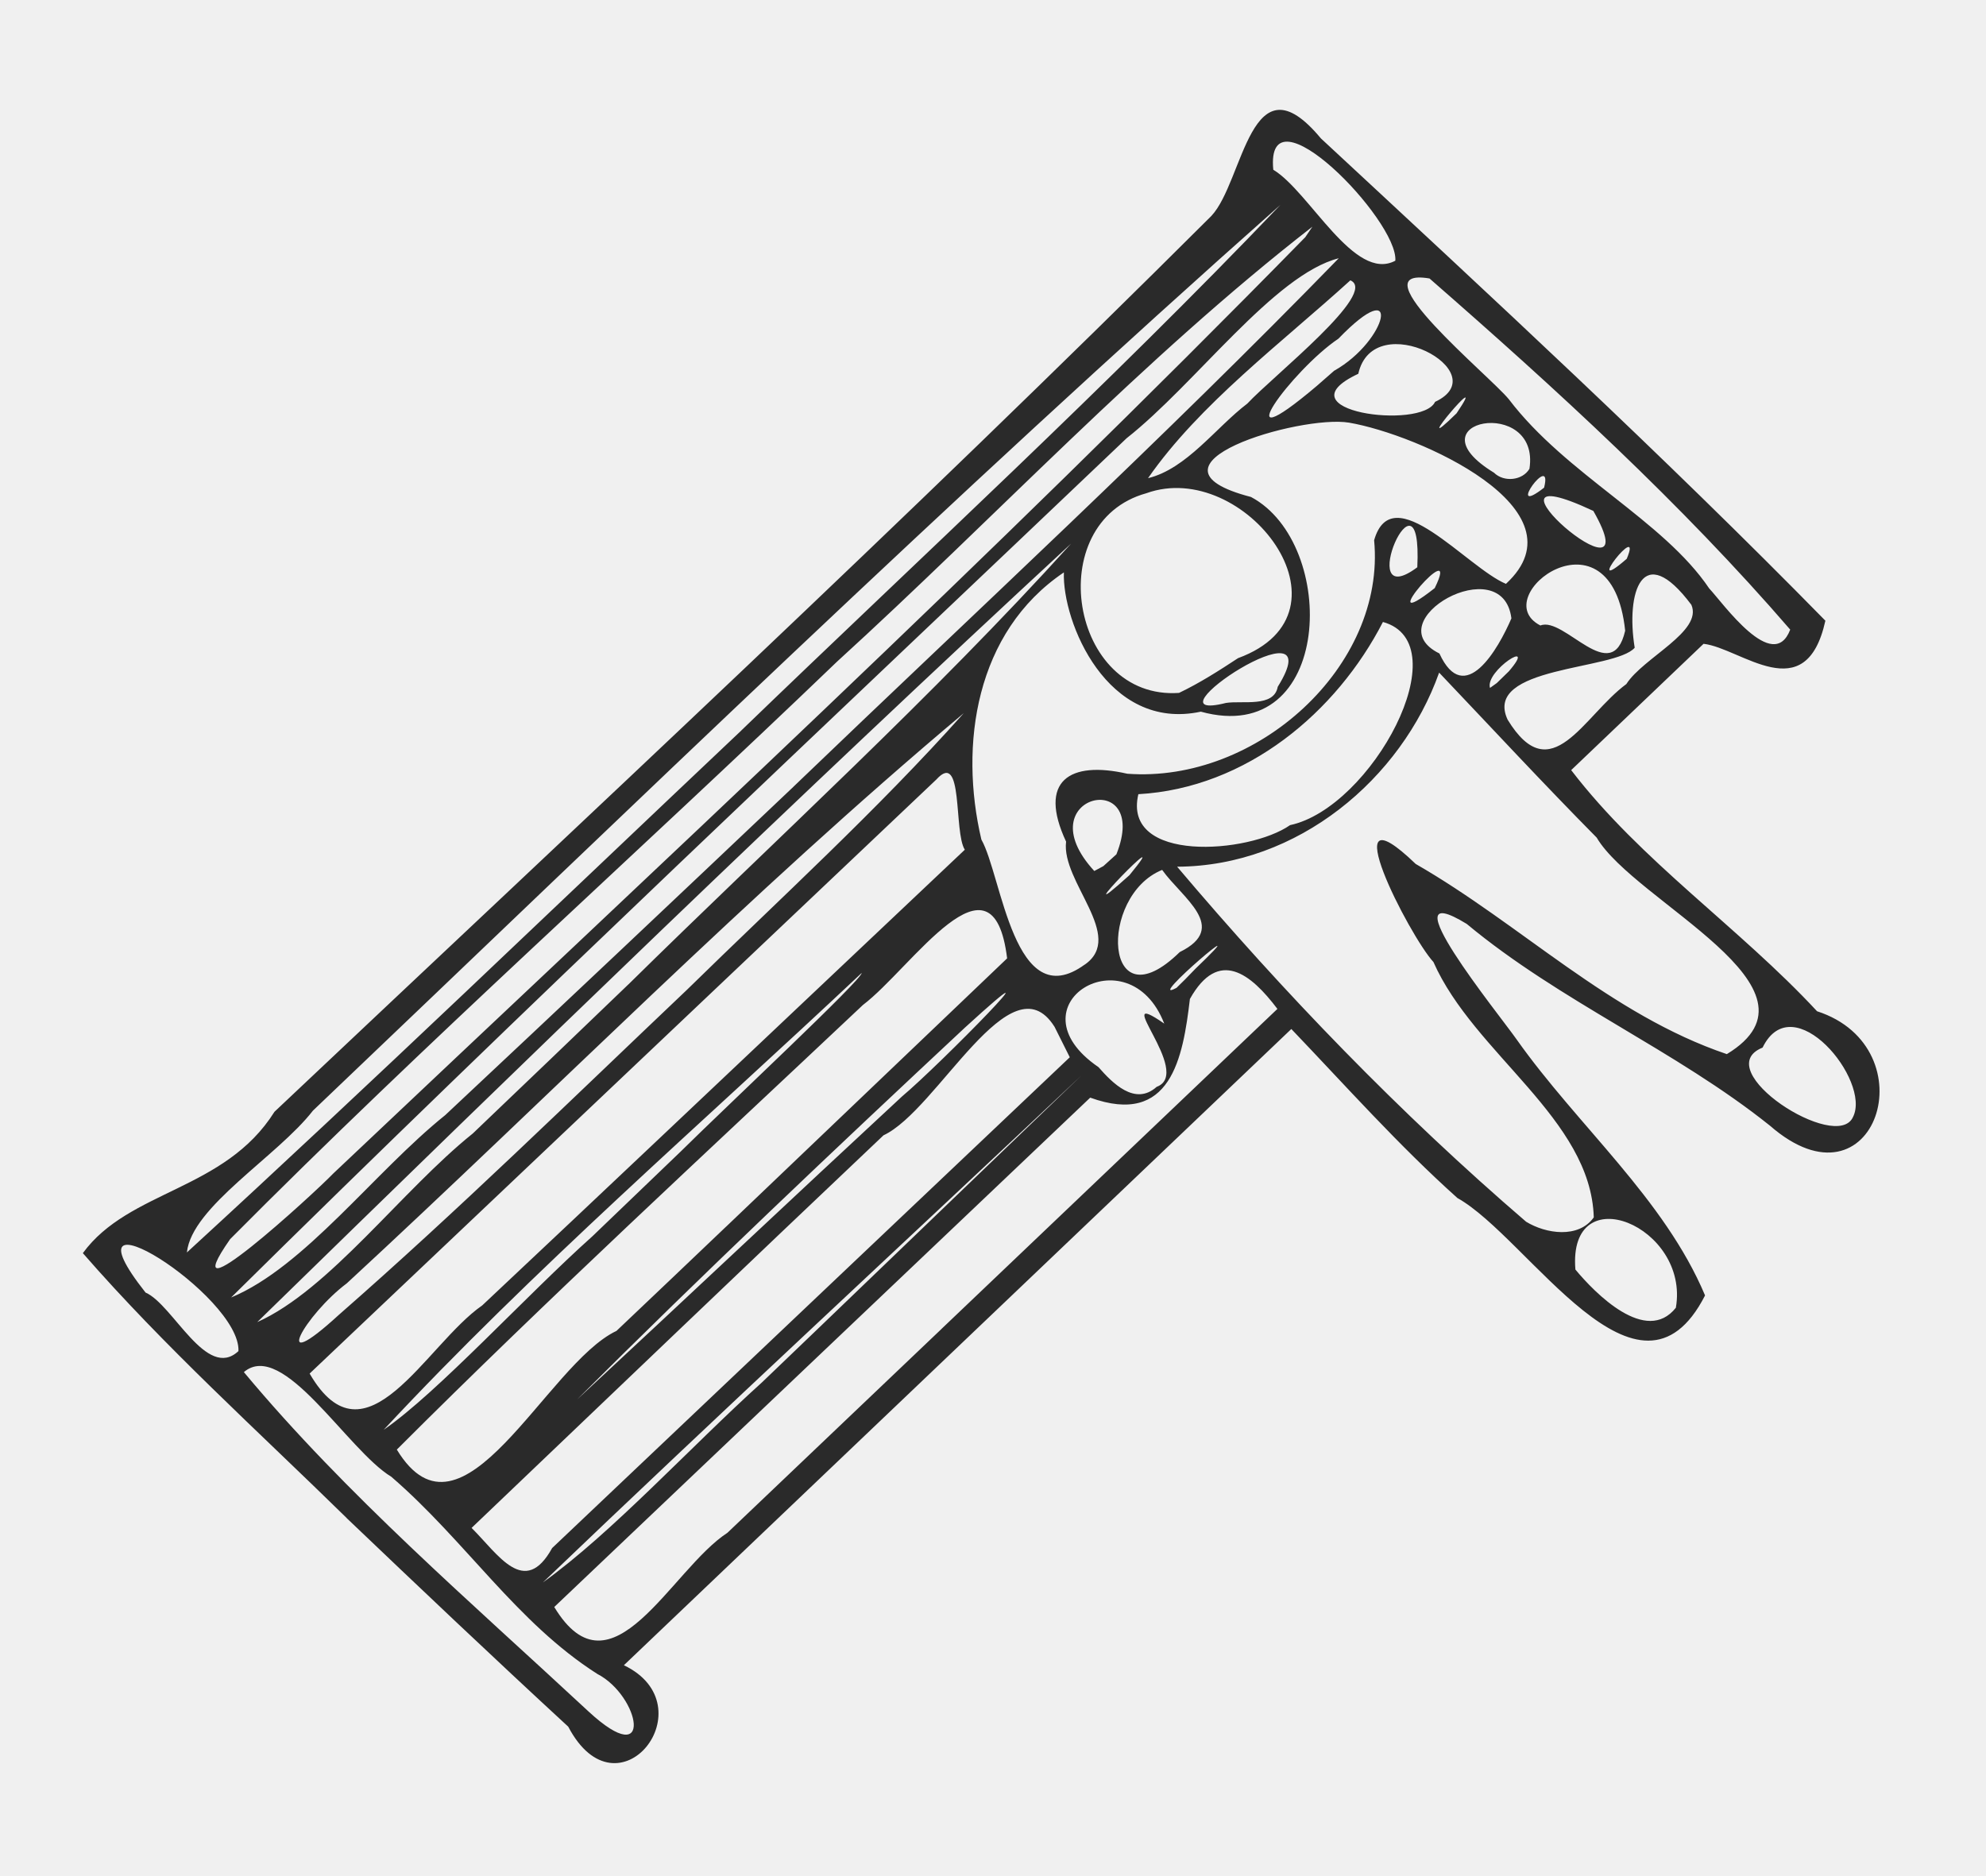
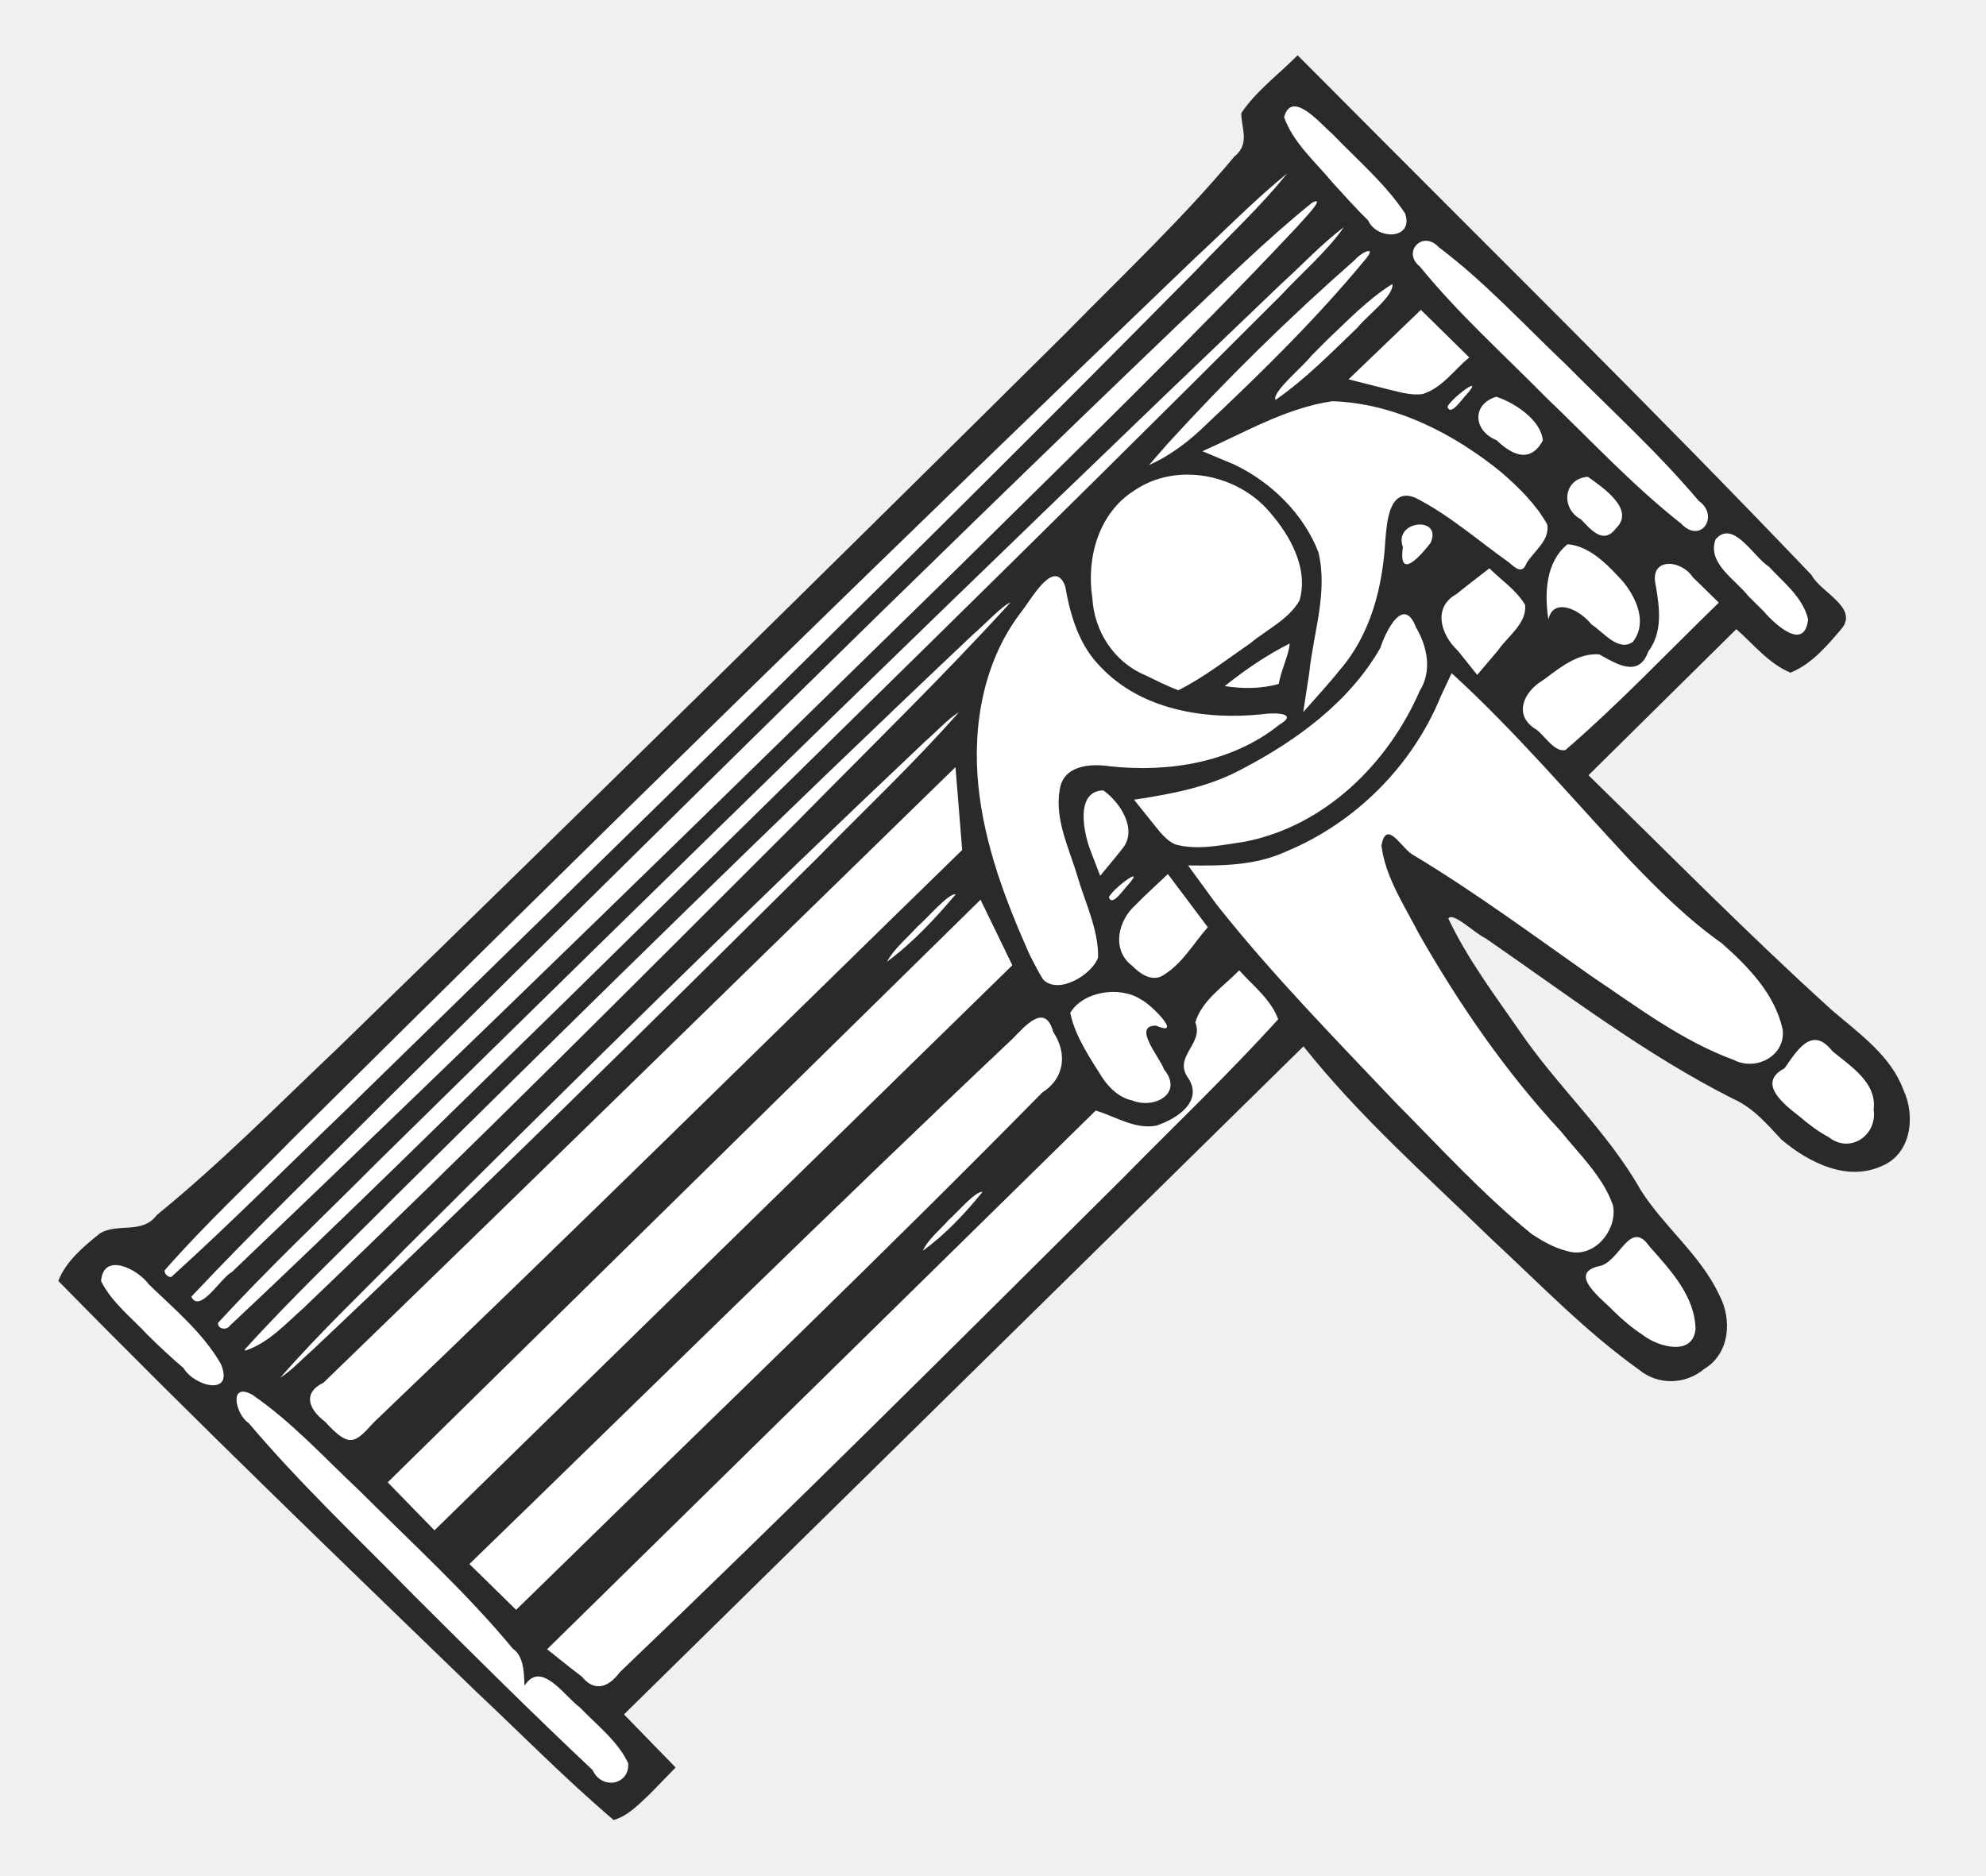
- <svg xmlns="http://www.w3.org/2000/svg" viewBox="0 0 1800 1700">
-   <g transform="scale(43.3799 41.3979)">
-     <path d="M 7.242,33.240c -1.859,-1.91 -3.808,-3.749 -5.511,-5.799 0.964,-1.386 2.964,-1.363 4.004,-3.096 6.566,-6.497 13.189,-12.943 19.574,-19.616 0.681,-0.758 0.817,-3.554 2.288,-1.699 3.564,3.468 7.143,6.931 10.541,10.562 -0.411,1.948 -1.763,0.599 -2.545,0.506 -0.922,0.922 -1.844,1.844 -2.766,2.766 1.462,2 3.506,3.439 5.137,5.28 2.356,0.801 1.215,4.515 -0.984,2.506 -1.974,-1.656 -4.382,-2.715 -6.335,-4.418 -1.71,-1.098 0.674,1.979 1.042,2.529 1.281,1.899 3.084,3.485 3.937,5.606 -1.389,2.846 -3.683,-1.26 -5.174,-2.133 -1.234,-1.159 -2.33,-2.452 -3.47,-3.701 -4.648,4.644 -9.297,9.288 -13.945,13.932 1.763,0.886 -0.121,3.426 -1.163,1.345 -1.56,-1.507 -3.097,-3.036 -4.631,-4.569 z M 12.479,36.655c -1.688,-1.129 -2.736,-2.897 -4.302,-4.316 -0.918,-0.581 -2.263,-3.021 -3.082,-2.293 2.147,2.699 4.741,5.033 7.21,7.44 1.371,1.323 1.067,-0.349 0.174,-0.831 z M 19.669,29.102c 2.34,-2.336 4.68,-4.673 7.02,-7.009 -0.554,-0.77 -1.229,-1.339 -1.828,-0.218 -0.146,1.292 -0.397,2.8 -2.083,2.161 -3.733,3.718 -7.465,7.436 -11.198,11.154 1.199,2.076 2.439,-0.822 3.618,-1.625 1.491,-1.487 2.981,-2.974 4.471,-4.462 z M 17.039,29.147c 1.852,-1.866 3.705,-3.732 5.557,-5.598 -3.747,3.704 -7.533,7.372 -11.252,11.102 1.442,-1.083 3.084,-2.969 4.576,-4.38 0.373,-0.374 0.747,-0.749 1.119,-1.124 z M 22.029,22.479c -0.913,-1.508 -2.438,1.829 -3.57,2.382 -2.878,2.857 -5.738,5.731 -8.606,8.597 0.556,0.579 1.107,1.535 1.683,0.441 3.605,-3.582 7.21,-7.165 10.815,-10.747 -0.107,-0.224 -0.214,-0.449 -0.321,-0.673 z M 18.847,24.009c 0.797,-0.7 3.533,-3.631 1.315,-1.508 -2.739,2.68 -5.462,5.379 -8.109,8.149 2.271,-2.208 4.522,-4.435 6.794,-6.641 z M 15.169,26.863c 1.958,-1.959 3.916,-3.918 5.873,-5.877 -0.297,-2.548 -1.994,0.212 -3.013,1.021 -3.265,3.226 -6.57,6.416 -9.738,9.736 1.368,2.361 3.119,-1.872 4.589,-2.599 0.764,-0.759 1.527,-1.52 2.289,-2.282 z M 14.214,25.224c 0.998,-1.034 3.799,-3.777 3.789,-3.918 -3.353,3.308 -6.856,6.482 -9.987,10.004 1.131,-0.817 2.983,-2.948 4.359,-4.236 0.613,-0.616 1.226,-1.233 1.839,-1.85 z M 13.852,24.854c 2.102,-2.082 4.204,-4.164 6.306,-6.247 -0.237,-0.39 -0.023,-2.2 -0.595,-1.537 -4.365,4.336 -8.729,8.672 -13.094,13.008 1.172,2.116 2.425,-0.634 3.607,-1.493 1.261,-1.242 2.519,-2.486 3.776,-3.731 z M 4.982,29.586c 0.05,-1.222 -3.808,-3.757 -1.941,-1.282 0.576,0.263 1.273,1.935 1.941,1.282 z M 14.350,21.677c 1.948,-2 3.976,-3.934 5.786,-6.06 -4.489,3.949 -8.592,8.326 -12.89,12.485 -0.862,0.675 -1.65,2.116 -0.163,0.687 2.498,-2.291 4.864,-4.722 7.267,-7.112 z M 13.123,21.563c 3.101,-3.201 6.352,-6.293 9.257,-9.661 -5.76,5.582 -11.396,11.31 -17.005,17.049 1.507,-0.706 3.018,-2.881 4.503,-4.13 1.084,-1.084 2.165,-2.17 3.244,-3.258 z M 35.014,28.637c 0.295,-1.786 -2.26,-2.889 -2.099,-0.837 0.409,0.518 1.477,1.658 2.099,0.837 z M 16.579,17.226c 3.814,-3.839 7.711,-7.604 11.392,-11.571 -1.349,0.36 -2.988,2.749 -4.433,3.942 -6.26,6.248 -12.566,12.453 -18.709,18.815 1.538,-0.671 2.991,-2.746 4.474,-3.994 2.434,-2.389 4.858,-4.788 7.277,-7.192 z M 27.420,4.964c -3.547,2.89 -6.618,6.361 -9.932,9.525 -4.206,4.235 -8.575,8.312 -12.68,12.646 -1.259,1.886 1.733,-0.978 2.156,-1.439 6.831,-6.771 13.74,-13.476 20.308,-20.503 z M 15.488,15.996c 3.773,-3.817 7.649,-7.544 11.264,-11.51 -6.913,6.425 -13.535,13.166 -20.214,19.835 -0.741,1.001 -2.536,2.104 -2.633,3.105 3.91,-3.759 7.73,-7.612 11.583,-11.429 z M 33.299,26.657c -0.06,-2.161 -2.502,-3.58 -3.35,-5.591 -0.502,-0.569 -2.152,-3.944 -0.37,-2.147 2.199,1.323 4.059,3.298 6.5,4.164 2.267,-1.442 -1.925,-3.326 -2.719,-4.741 -1.118,-1.185 -2.197,-2.406 -3.292,-3.613 -0.79,2.327 -2.952,4.239 -5.474,4.25 2.225,2.757 4.652,5.398 7.291,7.774 0.411,0.264 1.095,0.375 1.415,-0.096 z M 38.716,24.458c 0.382,-0.798 -1.255,-2.882 -1.89,-1.518 -1.151,0.487 1.554,2.32 1.89,1.518 z M 24.168,23.799c 0.779,-0.307 -1.028,-2.245 0.157,-1.384 -0.745,-2.008 -3.263,-0.401 -1.374,0.953 0.286,0.342 0.762,0.86 1.217,0.43 z M 24.976,21.214c 1.473,-1.48 -1.121,0.825 -0.395,0.418 l 0.182,-0.188 z M 22.664,21.123c 0.855,-0.623 -0.494,-1.811 -0.39,-2.693 -0.595,-1.336 0.077,-1.775 1.278,-1.487 2.706,0.212 5.407,-2.354 5.158,-5.113 0.381,-1.395 1.94,0.599 2.754,0.955 1.693,-1.635 -1.843,-3.274 -3.279,-3.53 -1.018,-0.177 -4.607,0.932 -2.047,1.628 1.837,1.026 1.715,5.498 -1.049,4.701 -1.964,0.441 -2.899,-1.979 -2.861,-3.05 -1.849,1.308 -2.19,3.777 -1.724,5.85 0.43,0.795 0.681,3.866 2.159,2.738 z M 24.649,20.848c 1.043,-0.538 0.05,-1.184 -0.368,-1.799 -1.343,0.571 -1.22,3.428 0.368,1.799 z M 23.598,19.164c 1.08,-1.377 -1.513,1.431 0,0 z M 23.325,18.708c 0.735,-1.933 -1.925,-1.302 -0.462,0.365 l 0.19,-0.107 z M 26.952,18.069c 1.705,-0.38 3.559,-3.98 1.942,-4.449 -0.968,1.972 -2.844,3.637 -5.11,3.771 -0.342,1.514 2.308,1.307 3.169,0.678 z M 33.981,14.977c 0.355,-0.579 1.6,-1.149 1.357,-1.733 -1.029,-1.44 -1.371,-0.263 -1.184,0.94 -0.412,0.499 -3.182,0.396 -2.655,1.575 0.911,1.564 1.586,-0.091 2.482,-0.781 z M 26.696,15.040c 1.203,-2.031 -2.916,0.837 -1.082,0.353 0.342,-0.058 1.003,0.106 1.082,-0.353 z M 25.867,14.412c 2.602,-1.003 0.132,-4.388 -1.917,-3.611 -2.197,0.638 -1.592,4.539 0.684,4.372 0.433,-0.217 0.835,-0.487 1.233,-0.761 z M 31.525,14.700c 0.62,-0.756 -0.505,-0.011 -0.394,0.364 l 0.142,-0.107 z M 31.578,13.541c -0.182,-1.527 -2.854,0.069 -1.504,0.769 0.524,1.196 1.232,-0.103 1.504,-0.769 z M 33.955,13.811c -0.284,-2.837 -2.932,-0.739 -1.771,-0.114 0.495,-0.211 1.493,1.374 1.771,0.114 z M 37.403,13.787c -2.279,-2.766 -4.892,-5.271 -7.536,-7.689 -1.547,-0.272 1.277,2.149 1.659,2.647 1.195,1.648 3.223,2.645 4.185,4.141 0.288,0.32 1.335,1.88 1.692,0.902 z M 29.976,12.878c 0.595,-1.27 -1.399,1.154 0,0 z M 29.612,12.422c 0.114,-2.497 -1.362,1.062 0,0 z M 33.988,12.236c 0.357,-0.893 -0.973,0.887 0,0 z M 33.290,11.188c -2.869,-1.406 1.29,2.372 0,0 z M 32.261,10.679c 0.198,-0.828 -0.846,0.691 0,0 z M 26.060,8.838c 0.552,-0.619 2.752,-2.434 2.153,-2.699 -1.443,1.375 -3.15,2.709 -4.227,4.332 0.808,-0.206 1.419,-1.112 2.074,-1.633 z M 31.955,10.266c 0.236,-1.607 -2.535,-1.063 -0.741,0.085 0.205,0.213 0.593,0.175 0.741,-0.085 z M 30.432,9.051c 0.764,-1.184 -1.107,1.137 0,0 z M 27.874,8.119c 1.119,-0.657 1.445,-2.172 0.089,-0.702 -0.971,0.683 -2.452,2.81 -0.45,1.033 z M 29.983,8.800c 1.311,-0.642 -1.283,-2.11 -1.604,-0.615 -1.665,0.819 1.33,1.237 1.604,0.615 z M 29.153,5.709c 0.064,-0.886 -2.723,-3.885 -2.55,-1.992 0.761,0.482 1.692,2.47 2.55,1.992 z" fill="#2a2a2a" fill-rule="evenodd" stroke="none" />
+ <svg xmlns="http://www.w3.org/2000/svg" viewBox="0 0 1800 1700" version="1.1" id="svg8">
+   <defs id="defs12" />
+   <g transform="scale(8.07472 7.93955)" id="g6">
+     <path d="m 72.969,204.809 c 0.957,-1 1.913,-2 2.87,-3 -1.933,-2.02 -3.867,-4.04 -5.8,-6.06 25.421,-25.429 50.844,-50.856 76.27,-76.28 6.274,8.031 13.889,14.869 21.113,22.017 5.389,5.078 10.506,10.516 16.513,14.879 2.147,1.832 5.244,1.752 7.374,-0.075 2.875,-1.749 3.126,-5.677 1.666,-8.435 -2.097,-4.58 -6.205,-7.768 -8.834,-12.009 -3.696,-6.651 -9.39,-11.855 -13.594,-18.156 -2.83,-4.152 -5.855,-8.242 -7.976,-12.815 0.502,-0.815 2.999,1.724 4.174,2.258 9.059,6.351 17.838,13.205 27.707,18.288 2.312,1.025 3.87,2.914 5.524,4.712 3.001,2.569 7.304,4.825 11.241,3.004 3.336,-1.399 3.795,-5.705 2.448,-8.667 -1.445,-3.961 -4.972,-6.453 -8.019,-9.112 -9.401,-8.652 -18.281,-17.843 -27.345,-26.841 5.533,-5.557 11.063,-11.117 16.59,-16.68 1.952,1.733 3.637,3.935 6.08,4.97 2.419,-0.997 4.195,-3.167 5.838,-5.146 1.687,-2.363 -2.49,-4.073 -3.473,-6.01 C 185.507,46.65 167.069,28.233 148.867,9.59 147.795,8.496 146.722,7.403 145.649,6.309 c -2.118,2.186 -4.636,4.05 -6.321,6.603 -0.002,1.739 1.007,3.526 -0.777,4.959 -5.844,7.131 -12.525,13.522 -18.917,20.153 -27.118,27.363 -54.364,54.599 -81.757,81.685 -6.667,6.428 -13.124,13.109 -20.271,19.013 -1.666,2.268 -4.354,0.85 -6.394,2.107 -1.822,1.477 -3.842,3.215 -4.671,5.421 15.307,15.885 31.074,31.319 46.798,46.789 5.161,4.941 10.141,10.097 15.542,14.771 1.637,-0.486 2.885,-1.852 4.09,-3 z" fill="#ffffff" fill-rule="evenodd" stroke="none" id="path2" />
+     <path d="m 72.969,204.809 c 0.957,-1 1.913,-2 2.87,-3 -1.933,-2.02 -3.867,-4.04 -5.8,-6.06 25.421,-25.429 50.844,-50.856 76.27,-76.28 6.274,8.031 13.889,14.869 21.113,22.017 5.389,5.078 10.506,10.516 16.513,14.879 2.147,1.832 5.244,1.752 7.374,-0.075 2.875,-1.749 3.126,-5.677 1.666,-8.435 -2.097,-4.58 -6.205,-7.768 -8.834,-12.009 -3.696,-6.651 -9.39,-11.855 -13.594,-18.156 -2.83,-4.152 -5.855,-8.242 -7.976,-12.815 0.502,-0.815 2.999,1.724 4.174,2.258 9.059,6.351 17.838,13.205 27.707,18.288 2.312,1.025 3.87,2.914 5.524,4.712 3.001,2.569 7.304,4.825 11.241,3.004 3.336,-1.399 3.795,-5.705 2.448,-8.667 -1.445,-3.961 -4.972,-6.453 -8.019,-9.112 -9.401,-8.652 -18.281,-17.843 -27.345,-26.841 5.533,-5.557 11.063,-11.117 16.59,-16.68 1.952,1.733 3.637,3.935 6.08,4.97 2.419,-0.997 4.195,-3.167 5.838,-5.146 1.687,-2.363 -2.49,-4.073 -3.473,-6.01 C 185.507,46.65 167.069,28.233 148.867,9.59 147.795,8.496 146.722,7.403 145.649,6.309 c -2.118,2.186 -4.636,4.05 -6.321,6.603 -0.002,1.739 1.007,3.526 -0.777,4.959 -5.844,7.131 -12.525,13.522 -18.917,20.153 -27.118,27.363 -54.364,54.599 -81.757,81.685 -6.667,6.428 -13.124,13.109 -20.271,19.013 -1.666,2.268 -4.354,0.85 -6.394,2.107 -1.822,1.477 -3.842,3.215 -4.671,5.421 15.307,15.885 31.074,31.319 46.798,46.789 5.161,4.941 10.141,10.097 15.542,14.771 1.637,-0.486 2.885,-1.852 4.09,-3 z m -26.43,-22.57 c -6.281,-6.523 -12.846,-12.804 -18.641,-19.773 -1.395,-0.875 -2.318,-4.704 0.396,-3.236 4.491,3.132 8.163,7.272 12.115,11.034 5.804,5.908 11.925,11.551 17.159,17.985 1.435,0.958 1.22,3.599 1.314,4.213 1.859,-2.99 4.536,1.272 6.201,2.486 1.908,2.017 4.235,3.813 5.43,6.373 0.174,2.487 -2.974,3.086 -3.992,0.785 C 59.731,195.617 53.137,188.924 46.539,182.239 Z m 17.65,8.32 c -0.927,-0.75 -1.853,-1.5 -2.78,-2.25 20.529,-20.501 41.056,-41.004 61.58,-61.51 2.222,0.677 4.394,2.177 6.792,1.729 2.218,-0.738 5.303,-2.704 3.618,-5.389 -1.809,-2.513 1.767,-3.906 0.766,-6.406 0.777,-2.568 3.165,-4.086 4.934,-5.944 1.555,1.774 3.552,3.313 4.37,5.59 -5.574,6.264 -11.613,12.113 -17.442,18.143 -18.709,18.919 -37.385,37.876 -56.467,56.42 -1.2,1.662 -2.794,2.334 -4.253,0.486 C 64.93,191.145 64.557,190.855 64.189,190.559 Z m -8.88,-9.37 c -0.873,-0.87 -1.747,-1.74 -2.62,-2.61 20.308,-20.033 40.442,-40.246 61.007,-60.016 1.354,-1.396 3.613,-4.14 4.524,-0.735 1.597,2.434 1.292,5.288 -1.218,6.901 -17.861,18.471 -36.278,36.393 -54.481,54.525 -1.531,1.518 -3.062,3.037 -4.592,4.555 -0.873,-0.873 -1.747,-1.747 -2.62,-2.62 z m -9.17,-9.2 c -0.873,-0.913 -1.747,-1.827 -2.62,-2.74 22.18,-22.173 44.36,-44.347 66.54,-66.52 1.194,2.491 2.384,4.985 3.57,7.48 -21.62,21.507 -43.24,43.013 -64.86,64.52 -0.877,-0.913 -1.753,-1.827 -2.63,-2.74 z m -9.65,-9.66 c -1.82,-1.402 -2.581,-3.266 -0.17,-4.465 C 60.041,134.519 83.614,111.023 107.249,87.589 c 0.255,3.153 0.505,6.306 0.75,9.46 -22.003,21.818 -43.85,43.793 -66.073,65.388 -2.122,2.39 -2.715,2.924 -5.437,-0.108 z m -19.85,-9.84 c -1.827,-2.003 -4.084,-3.751 -5.295,-6.217 0.264,-3.378 4.138,-1.361 5.353,0.366 2.87,2.828 6.047,5.505 8.066,9.043 1.62,3.768 -2.917,2.672 -4.164,0.521 C 19.23,155.019 17.916,153.772 16.639,152.489 Z m 14.83,4.81 c 4.428,-5.173 9.37,-9.898 14.083,-14.814 19.232,-19.492 38.577,-38.88 58.319,-57.857 1.225,-1.069 2.504,-2.525 3.768,-3.319 -5.059,5.847 -10.656,11.213 -16.023,16.776 -18.68,18.85 -37.39,37.677 -56.537,56.055 -1.196,1.05 -2.279,2.288 -3.61,3.159 z m -4,-3.21 C 32.871,148.023 38.745,142.381 44.406,136.555 65.823,115.017 87.286,93.519 109.191,72.476 110.486,71.347 112.524,69.117 113.419,68.789 105.765,77.338 97.589,85.406 89.619,93.658 71.222,112.356 52.864,131.1 34.043,149.374 c -1.989,1.79 -3.915,3.972 -6.497,4.832 z m 153.63,-4.41 c -1.273,-1.387 -5.299,-4.32 -1.51,-5.138 2.226,-0.501 3.384,-5.424 5.557,-2.222 2.349,2.683 5.112,5.68 5.169,9.452 -0.325,3.164 -4.282,1.99 -5.959,0.624 -1.182,-0.78 -2.254,-1.717 -3.256,-2.716 z m -156.63,1.37 C 30.184,144.714 36.383,138.814 42.345,132.708 75.968,99.081 109.697,65.556 143.803,32.418 c 2.343,-2.143 4.527,-4.567 7.035,-6.47 -1.962,2.833 -4.681,5.164 -7.015,7.726 -26.673,27.147 -53.696,53.948 -80.598,80.867 -12.434,12.314 -24.754,24.748 -37.423,36.822 -0.332,0.547 -1.379,0.415 -1.333,-0.314 z m -3,-2.99 c 7.252,-7.832 14.892,-15.303 22.358,-22.933 29.304,-29.492 58.584,-59.013 88.367,-88.022 4.965,-4.721 9.788,-9.615 15.087,-13.964 1.763,-0.898 -1.276,2.234 -1.65,2.712 -12.208,13.221 -25.057,25.831 -37.731,38.601 -27.163,27.051 -54.355,54.077 -81.863,80.778 -1.231,0.619 -3.589,4.813 -4.568,2.828 z m -3,-3 c 4.493,-5.221 9.526,-9.976 14.299,-14.947 C 66.261,96.313 99.986,62.741 134.062,29.529 137.519,26.28 140.813,22.829 144.469,19.809 c -3.019,3.842 -6.635,7.212 -9.962,10.797 C 103.005,63.054 70.903,94.911 38.802,126.764 32.289,133.126 25.919,139.646 19.219,145.809 c -0.4,0.008 -0.758,-0.35 -0.75,-0.75 z m 153.43,-4.18 c -5.496,-4.542 -10.269,-9.888 -15.244,-14.98 -6.87,-7.379 -13.899,-14.654 -20.096,-22.62 -1.07,-1.49 -2.14,-2.98 -3.21,-4.47 3.701,0.054 7.505,0.046 10.939,-1.554 7.852,-3.29 14.245,-9.827 17.419,-17.72 0.41,-0.892 0.821,-1.784 1.231,-2.675 7.115,6.599 13.325,14.075 19.872,21.218 3.245,3.448 6.583,6.843 10.438,9.612 2.977,2.665 5.99,5.826 6.843,9.849 0.374,2.975 -2.958,4.808 -5.474,3.485 -5.877,-2.193 -10.899,-6.1 -16.038,-9.604 -6.578,-4.7 -13.049,-9.582 -19.95,-13.798 -1.281,-0.676 -3.018,-4.248 -3.571,-1.052 0.461,3.618 2.559,6.785 4.178,9.989 4.51,8.058 9.716,15.759 15.947,22.594 2.11,2.685 4.738,5.174 5.865,8.47 0.559,2.79 -2.142,6.183 -5.139,5.219 -1.459,-0.354 -2.774,-1.132 -4.01,-1.961 z m -65.43,-1.57 c 1.074,-0.965 3.01,-3.317 3.82,-3.225 -1.974,2.466 -4.157,4.856 -6.71,6.725 0.587,-1.303 1.94,-2.395 2.89,-3.5 z m 95.46,-11.88 c -1.714,-1.335 -4.76,-3.804 -1.63,-5.443 1.379,-1.996 3.081,-4.958 5.363,-1.977 2.059,1.741 5.034,3.591 4.645,6.701 0.417,2.909 -2.638,5.071 -5.056,3.121 -1.205,-0.655 -2.289,-1.506 -3.322,-2.402 z m -78.19,-4.37 c -1.431,-2.327 -3.046,-4.699 -3.612,-7.405 1.424,-2.47 5.588,-3.137 7.989,-1.507 1.085,0.524 4.778,4.34 1.642,2.958 -2.714,-0.021 0.433,3.625 0.906,5.009 2.202,2.734 -1.09,4.554 -3.567,3.539 -1.447,-0.314 -2.567,-1.395 -3.358,-2.595 z m -8.15,-14.01 c -2.711,-6.174 -5.119,-12.627 -5.778,-19.384 -0.682,-6.964 0.618,-14.384 4.985,-20.016 1.006,-1.32 3.557,-6.006 4.772,-2.703 0.566,3.34 1.556,6.767 4.013,9.241 4.556,4.886 11.722,6.044 18.096,5.365 1.154,-0.195 4.245,-0.213 1.928,1.19 -5.295,4.333 -12.452,5.493 -19.099,4.743 -2.23,-0.331 -5.194,-0.064 -5.564,2.718 -0.573,3.426 1.098,6.713 2.02,9.935 0.875,3.013 2.334,5.988 2.294,9.178 -0.666,1.965 -4.434,4.296 -6.148,2.541 -0.584,-0.891 -1.024,-1.866 -1.517,-2.807 z m 11.45,1.19 c -2.321,-1.836 -1.526,-5.153 0.422,-6.914 1.166,-1.218 2.42,-2.35 3.628,-3.526 1.491,2.025 2.984,4.049 4.48,6.07 -1.672,1.924 -2.947,4.324 -5.216,5.609 -1.254,0.571 -2.481,-0.386 -3.313,-1.239 z m -24.07,-4.43 c 1.15,-1.004 3.552,-3.893 4.293,-3.684 -2.315,2.778 -4.809,5.515 -7.703,7.684 0.8,-1.503 2.269,-2.709 3.41,-4 z m 21.5,-3.38 c 0.548,-1.076 4.255,-3.836 2.13,-1.37 -0.397,0.354 -1.795,2.581 -2.13,1.37 z m -2.03,-5.21 c -0.801,-2.045 -1.819,-6.895 1.406,-6.972 1.899,1.362 3.927,4.54 2.101,6.697 -0.798,1.035 -1.638,2.037 -2.457,3.055 -0.35,-0.927 -0.7,-1.853 -1.05,-2.78 z m 7.11,-3.04 c -0.753,-0.957 -1.507,-1.913 -2.26,-2.87 4.194,-0.644 8.425,-1.44 12.179,-3.534 6.124,-3.251 12.011,-7.657 15.466,-13.795 0.569,-1.806 2.598,-6.104 4,-2.36 1.286,2.227 1.834,4.991 0.404,7.303 -3.526,8.238 -10.607,15.387 -19.608,17.18 -2.563,0.367 -5.28,1.029 -7.825,0.305 C 130.894,95.952 130.226,95.015 129.549,94.179 Z m 42.93,-10.86 c -2.667,-1.577 -1.511,-4.302 0.678,-5.629 1.849,-1.373 3.908,-3.168 6.353,-2.973 1.892,1.064 4.437,2.742 5.499,-0.328 1.648,-2.199 1.267,-5.027 0.84,-7.545 -0.759,-3.253 2.845,-2.975 4.144,-0.953 0.985,0.966 1.957,1.946 2.936,2.918 -5.71,5.637 -11.182,11.533 -17.217,16.827 -1.198,0.289 -2.318,-1.601 -3.233,-2.317 z m -25.52,-6.51 c 0.462,-4.558 2.111,-9.18 1.024,-13.764 -1.671,-4.38 -5.278,-7.98 -9.464,-10.016 -1.183,-0.503 -2.367,-1.007 -3.55,-1.51 4.753,-2.137 9.35,-4.927 14.57,-5.71 7.084,0.237 13.71,3.734 19.066,8.189 1.928,1.722 3.816,3.605 5.063,5.888 0.318,1.794 -1.463,3.007 -2.322,4.416 -0.469,1.272 -1.21,0.59 -1.947,-0.063 -3.469,-2.505 -6.692,-5.412 -10.503,-7.391 -3.029,-1.314 -3.228,2.904 -3.406,4.901 -0.296,5.261 -1.617,10.637 -5.096,14.741 -1.307,1.66 -2.739,3.216 -4.114,4.819 0.227,-1.5 0.453,-3 0.68,-4.5 z m -18.48,0.25 c -3.466,-1.493 -5.664,-5.031 -5.865,-8.748 -0.697,-4.525 0.66,-9.699 4.684,-12.29 4.728,-3.312 11.592,-1.901 15.2,2.425 2.318,2.701 4.397,6.455 3.371,10.105 -1.213,2.173 -3.641,3.307 -5.504,4.876 -2.651,1.855 -5.211,3.909 -8.096,5.382 -1.304,-0.484 -2.538,-1.146 -3.79,-1.75 z m 8.99,1.28 c 2.256,-1.841 4.699,-3.534 7.289,-4.866 -0.03,1.125 -1.062,3.344 -1.215,4.61 -1.932,0.578 -4.102,0.566 -6.074,0.256 z m 26.17,-4.04 c -1.885,-1.766 -2.897,-4.949 -0.135,-6.483 1.204,-1.002 2.45,-1.951 3.675,-2.927 1.346,1.377 3.042,2.49 4.006,4.181 0.204,2.128 -1.941,3.557 -3.029,5.175 -0.782,0.938 -1.564,1.876 -2.346,2.814 -0.723,-0.92 -1.447,-1.84 -2.17,-2.76 z m 15.01,-2.99 c -1.553,-1.95 -4.375,-3.007 -4.846,-0.56 -0.459,-2.92 -0.324,-6.589 2.149,-8.605 2.512,0.182 4.571,2.424 6.209,4.243 1.511,1.862 2.791,4.716 1.126,6.89 -1.622,1.221 -3.354,-1.156 -4.638,-1.967 z m 17.59,-3.25 c -1.437,-1.882 -4.693,-3.783 -3.66,-6.5 1.99,-2.296 4.283,2.084 5.96,3.13 1.659,1.821 3.853,3.532 4.412,6.041 -0.416,3.731 -3.797,0.482 -4.995,-0.94 -0.578,-0.572 -1.148,-1.151 -1.718,-1.731 z m -38.77,-5.6 c -1.116,-3.065 4.47,-3.588 3.113,-0.482 -0.993,1.325 -3.671,4.496 -3.113,0.482 z m 20,-3.15 c -2.344,-1.256 -1.978,-4.69 0.762,-4.866 1.679,1.219 5.392,3.743 3.127,5.906 -1.386,1.896 -2.829,0.091 -3.89,-1.04 z m -3.84,-13.84 c -4.802,-4.958 -9.938,-9.635 -14.253,-15.037 -2.046,-1.644 0.298,-4.185 2.095,-2.227 5.202,3.985 9.608,8.893 14.314,13.431 5.009,5.131 10.302,10.019 14.882,15.548 2.394,1.71 0.235,5.009 -1.978,2.592 C 183.281,55.45 178.589,50.288 173.629,45.469 Z m -42.66,5.3 c 6.625,-7.404 13.667,-14.45 21.08,-21.065 0.805,-0.97 2.66,-1.777 1.096,0.052 -5.428,6.665 -11.528,12.761 -17.734,18.699 -1.891,1.889 -4.003,3.538 -6.443,4.645 0.667,-0.777 1.333,-1.553 2,-2.33 z m 37.01,-0.51 c -2.586,-1.053 -2.84,-4.078 -0.026,-4.96 2.098,0.699 5.038,2.685 5.222,5.006 -1.411,2.616 -3.435,1.681 -5.195,-0.046 z m -5.51,-3.83 c 0.548,-1.076 4.255,-3.836 2.13,-1.37 -0.397,0.354 -1.795,2.581 -2.13,1.37 z m -13.55,-7.57 c 2.348,-2.252 4.606,-4.681 7.366,-6.433 0.218,1.327 -2.794,3.555 -3.952,5.016 -2.935,2.862 -5.805,5.852 -9.165,8.221 -0.428,-0.871 2.962,-3.678 4.057,-5.074 0.56,-0.581 1.125,-1.158 1.693,-1.731 z m 6.75,5.56 c -1.433,-0.37 -2.867,-0.74 -4.3,-1.11 2.709,-2.641 5.416,-5.284 8.12,-7.93 1.81,1.81 3.62,3.62 5.43,5.43 -1.704,1.428 -3.05,3.487 -5.234,4.181 -1.359,0.199 -2.707,-0.268 -4.016,-0.571 z m -6.12,-23.6 c -1.925,-2.366 -4.385,-4.504 -5.415,-7.435 0.848,-3.242 4.126,0.796 5.417,1.908 2.792,2.953 5.937,5.666 8.168,9.085 0.997,2.979 -3.135,3.085 -4.153,0.792 -1.396,-1.396 -2.701,-2.88 -4.016,-4.351 z" fill="#2a2a2a" fill-rule="evenodd" stroke="none" id="path4" />
  </g>
</svg>
